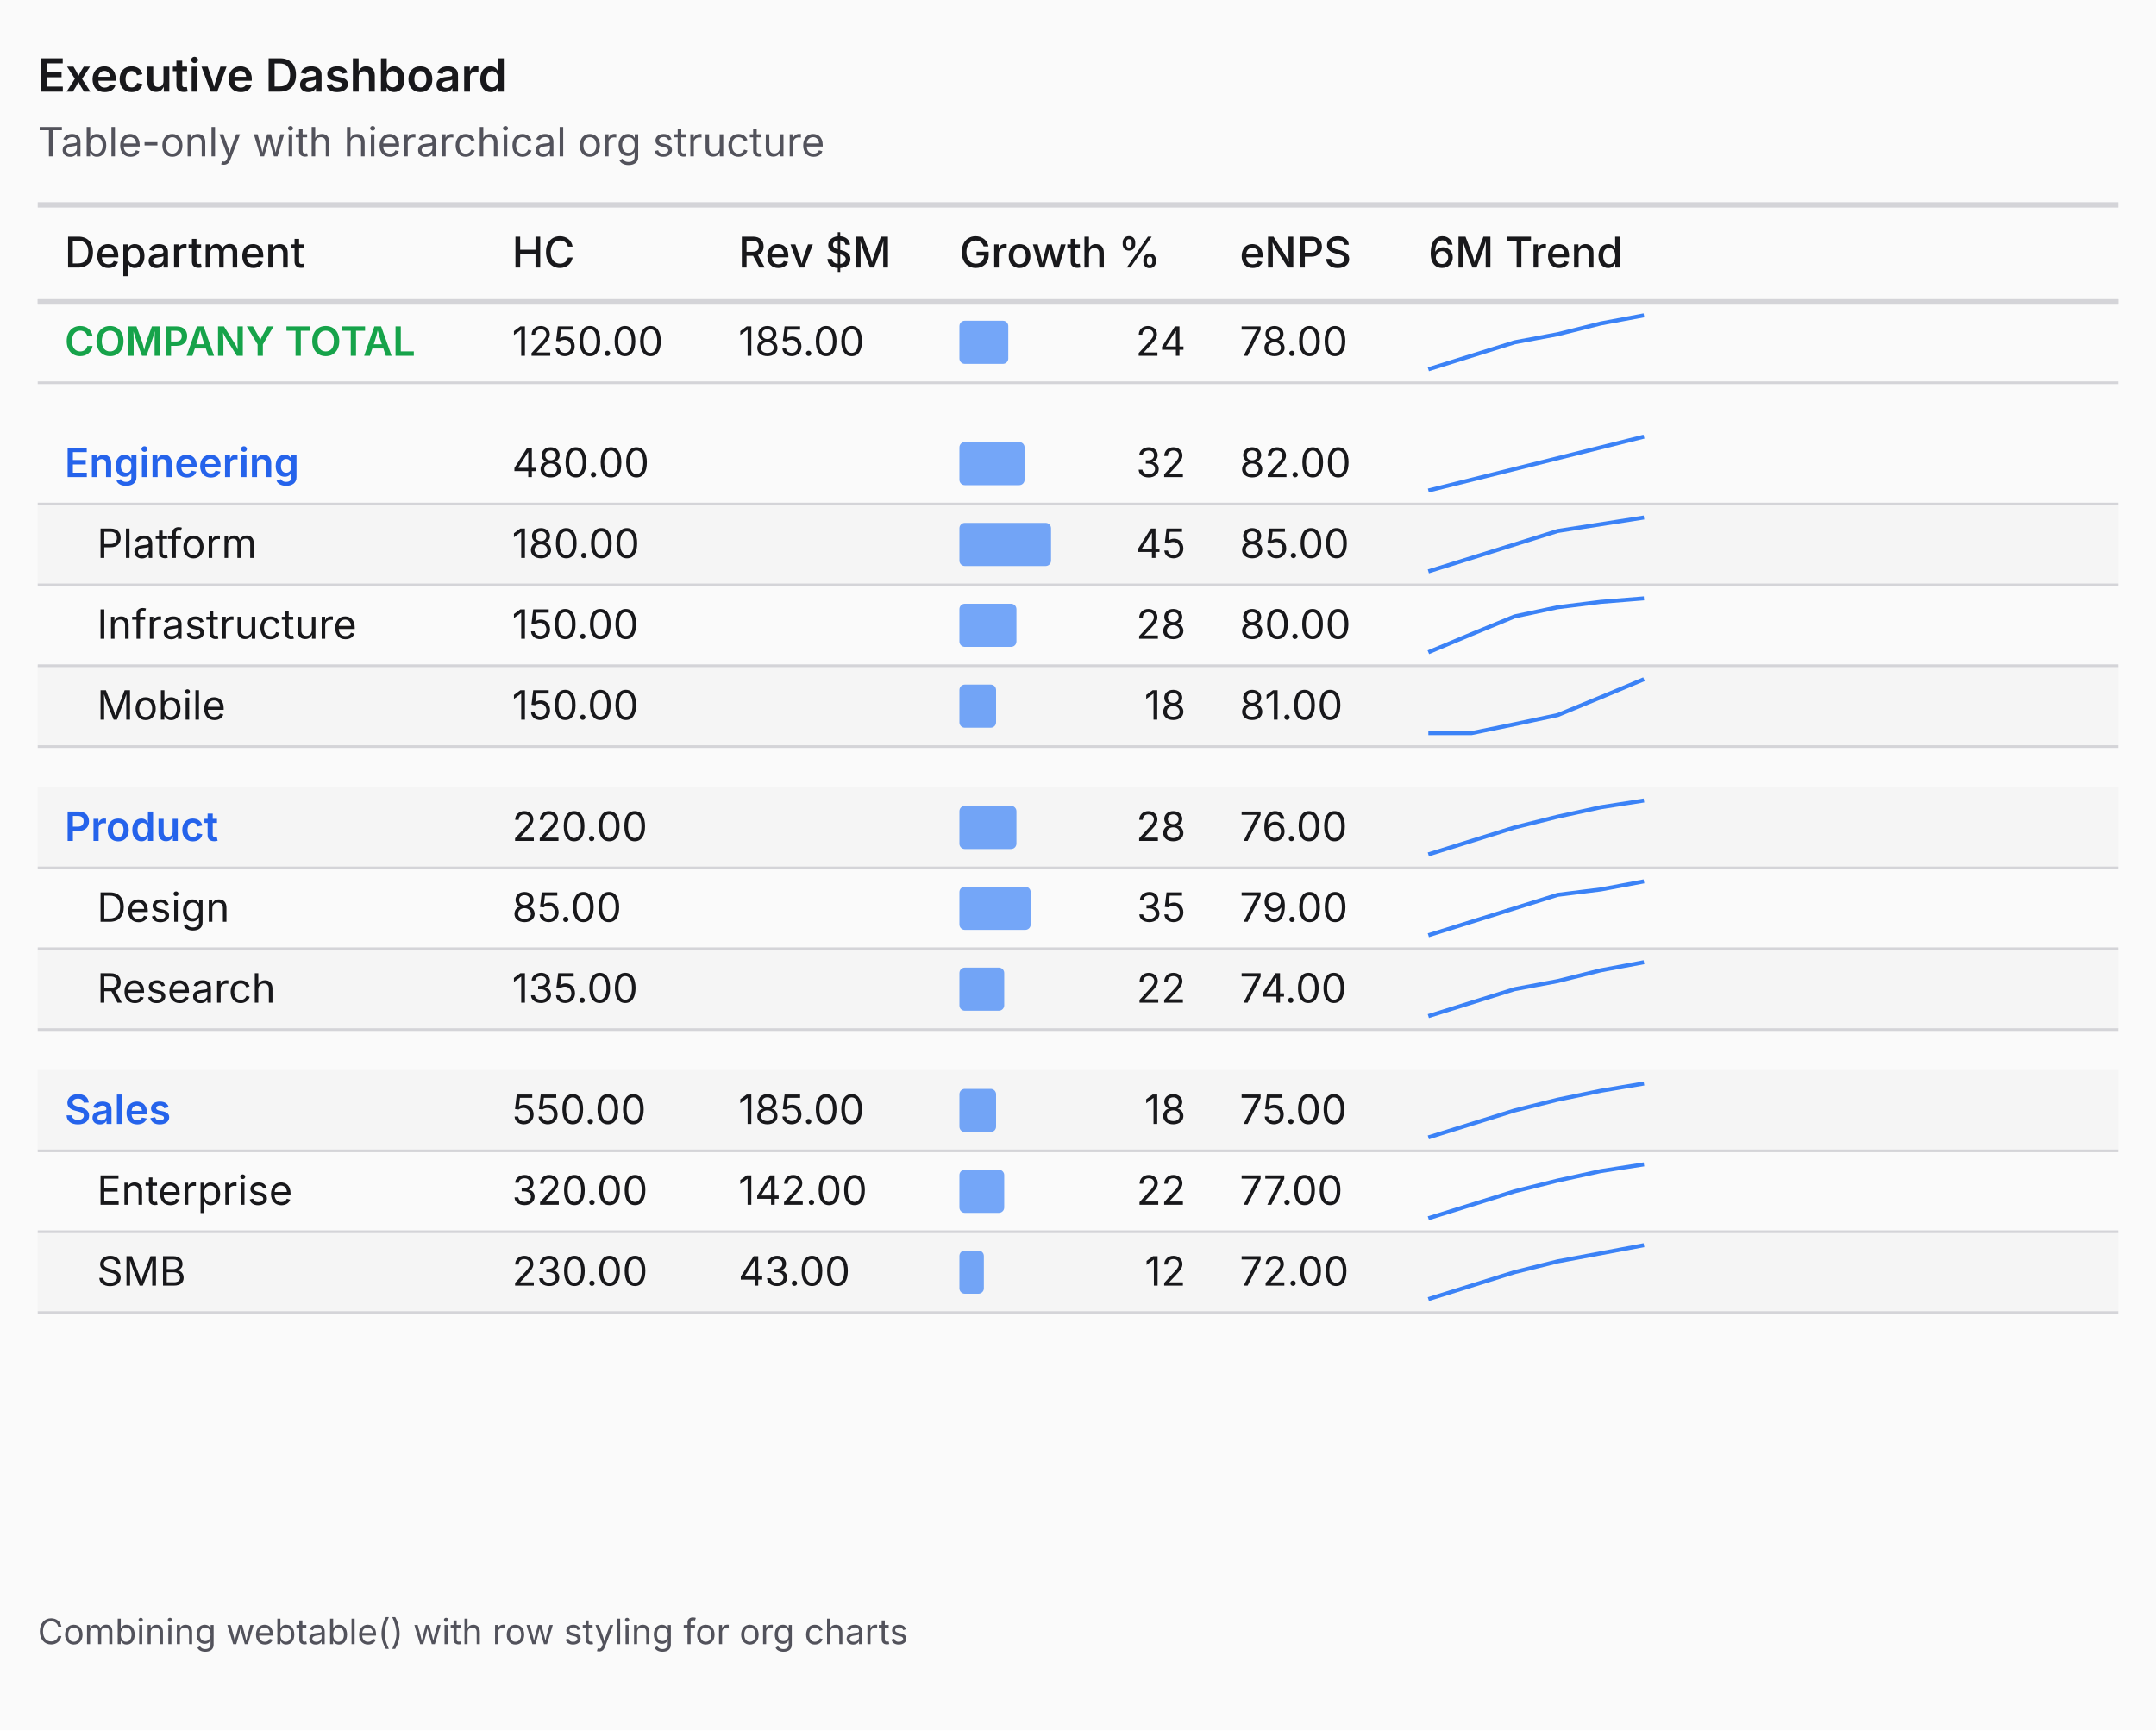
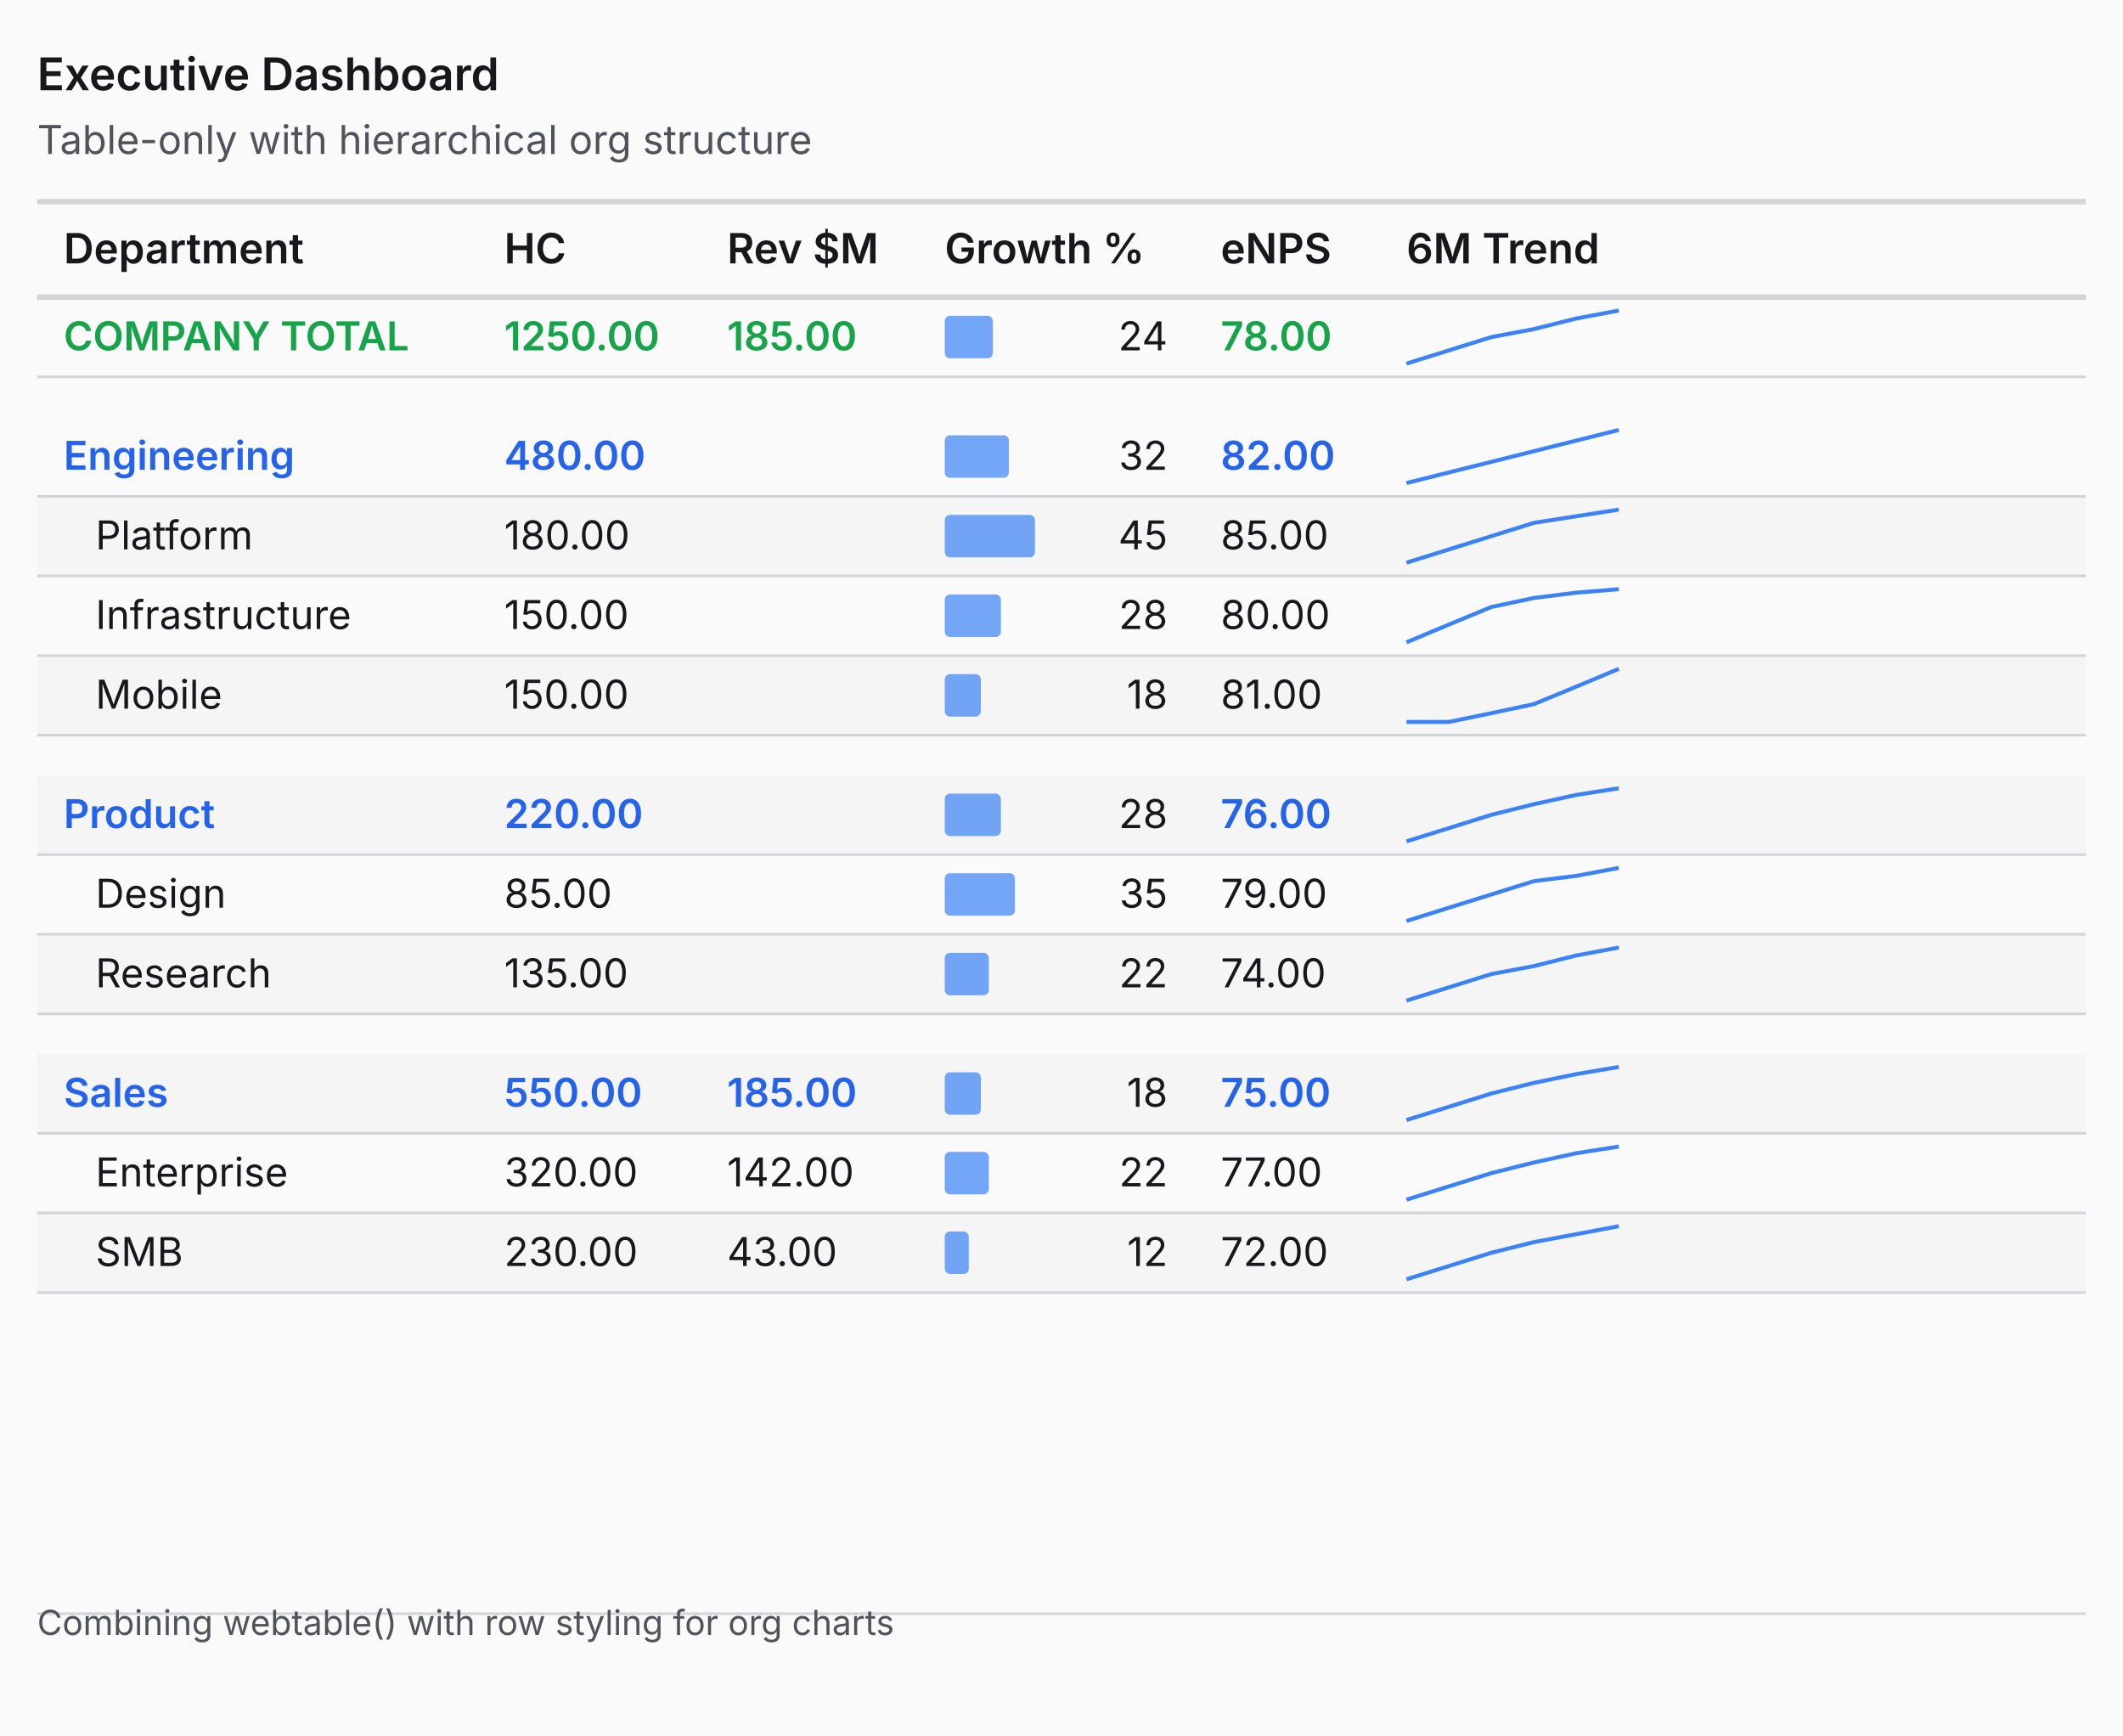
- <svg xmlns="http://www.w3.org/2000/svg" width="800" height="642" viewBox="0 0 800 642">
+ <svg xmlns="http://www.w3.org/2000/svg" width="800" height="654" viewBox="0 0 800 654">
  <rect width="100%" height="100%" fill="#fafafa" />
  <text x="14" y="34" font-family="Inter, system-ui, -apple-system, sans-serif" font-size="17px" font-weight="600" fill="#18181b">Executive Dashboard</text>
  <text x="14" y="58" font-family="Inter, system-ui, -apple-system, sans-serif" font-size="15px" fill="#52525b">Table-only with hierarchical org structure</text>
  <line x1="14" x2="786" y1="76" y2="76" stroke="#d4d4d8" stroke-width="2" />
-   <text x="24" y="99.25" font-family="Inter, system-ui, -apple-system, sans-serif" font-size="15.75px" font-weight="500" fill="#18181b">Department</text>
-   <text x="190" y="99.25" font-family="Inter, system-ui, -apple-system, sans-serif" font-size="15.75px" font-weight="500" text-anchor="start" fill="#18181b">HC</text>
-   <text x="274" y="99.25" font-family="Inter, system-ui, -apple-system, sans-serif" font-size="15.75px" font-weight="500" text-anchor="start" fill="#18181b">Rev $M</text>
-   <text x="356" y="99.25" font-family="Inter, system-ui, -apple-system, sans-serif" font-size="15.75px" font-weight="500" text-anchor="start" fill="#18181b">Growth %</text>
-   <text x="460" y="99.25" font-family="Inter, system-ui, -apple-system, sans-serif" font-size="15.75px" font-weight="500" text-anchor="start" fill="#18181b">eNPS</text>
-   <text x="530" y="99.25" font-family="Inter, system-ui, -apple-system, sans-serif" font-size="15.75px" font-weight="500" text-anchor="start" fill="#18181b">6M Trend</text>
+   <text x="24" y="99.25" font-family="Inter, system-ui, -apple-system, sans-serif" font-size="15.75px" font-weight="600" fill="#18181b">Department</text>
+   <text x="190" y="99.25" font-family="Inter, system-ui, -apple-system, sans-serif" font-size="15.75px" font-weight="600" text-anchor="start" fill="#18181b">HC</text>
+   <text x="274" y="99.25" font-family="Inter, system-ui, -apple-system, sans-serif" font-size="15.75px" font-weight="600" text-anchor="start" fill="#18181b">Rev $M</text>
+   <text x="356" y="99.25" font-family="Inter, system-ui, -apple-system, sans-serif" font-size="15.75px" font-weight="600" text-anchor="start" fill="#18181b">Growth %</text>
+   <text x="460" y="99.25" font-family="Inter, system-ui, -apple-system, sans-serif" font-size="15.75px" font-weight="600" text-anchor="start" fill="#18181b">eNPS</text>
+   <text x="530" y="99.25" font-family="Inter, system-ui, -apple-system, sans-serif" font-size="15.75px" font-weight="600" text-anchor="start" fill="#18181b">6M Trend</text>
  <line x1="14" x2="786" y1="112" y2="112" stroke="#d4d4d8" stroke-width="2" />
  <rect x="14" y="187" width="772" height="30" fill="#f5f5f5" />
  <rect x="14" y="247" width="772" height="30" fill="#f5f5f5" />
  <rect x="14" y="292" width="772" height="30" fill="#f5f5f5" />
  <rect x="14" y="352" width="772" height="30" fill="#f5f5f5" />
  <rect x="14" y="397" width="772" height="30" fill="#f5f5f5" />
  <rect x="14" y="457" width="772" height="30" fill="#f5f5f5" />
  <text x="24" y="132" font-family="Inter, system-ui, -apple-system, sans-serif" font-size="15px" font-weight="600" font-style="normal" fill="#16a34a">COMPANY TOTAL</text>
-   <text x="190" y="132" font-family="Inter, system-ui, -apple-system, sans-serif" font-size="15px" font-weight="400" font-style="normal" text-anchor="start" fill="#18181b">1250.00</text>
-   <text x="274" y="132" font-family="Inter, system-ui, -apple-system, sans-serif" font-size="15px" font-weight="400" font-style="normal" text-anchor="start" fill="#18181b">185.00</text>
+   <text x="190" y="132" font-family="Inter, system-ui, -apple-system, sans-serif" font-size="15px" font-weight="600" font-style="normal" text-anchor="start" fill="#16a34a">1250.00</text>
+   <text x="274" y="132" font-family="Inter, system-ui, -apple-system, sans-serif" font-size="15px" font-weight="600" font-style="normal" text-anchor="start" fill="#16a34a">185.00</text>
  <rect x="356" y="119" width="18.133" height="16" fill="#3b82f6" opacity="0.7" rx="2" />
  <text x="440" y="132" font-family="Inter, system-ui, -apple-system, sans-serif" font-size="15px" text-anchor="end" fill="#18181b">24</text>
-   <text x="460" y="132" font-family="Inter, system-ui, -apple-system, sans-serif" font-size="15px" font-weight="400" font-style="normal" text-anchor="start" fill="#18181b">78.00</text>
+   <text x="460" y="132" font-family="Inter, system-ui, -apple-system, sans-serif" font-size="15px" font-weight="600" font-style="normal" text-anchor="start" fill="#16a34a">78.00</text>
  <path d="M530.0,137.0L546.0,132.0L562.0,127.0L578.0,124.0L594.0,120.0L610.0,117.0" fill="none" stroke="#3b82f6" stroke-width="1.5" />
  <line x1="14" x2="786" y1="112" y2="112" stroke="#d4d4d8" stroke-width="2" />
  <line x1="14" x2="786" y1="142" y2="142" stroke="#d4d4d8" stroke-width="1" />
  <text x="24" y="154.5" font-family="Inter, system-ui, -apple-system, sans-serif" font-size="15px" font-weight="400" font-style="normal" fill="#18181b" />
  <text x="190" y="154.5" font-family="Inter, system-ui, -apple-system, sans-serif" font-size="15px" font-weight="400" font-style="normal" text-anchor="start" fill="#18181b" />
  <text x="274" y="154.5" font-family="Inter, system-ui, -apple-system, sans-serif" font-size="15px" font-weight="400" font-style="normal" text-anchor="start" fill="#18181b" />
  <text x="356" y="154.5" font-family="Inter, system-ui, -apple-system, sans-serif" font-size="15px" font-weight="400" font-style="normal" text-anchor="start" fill="#18181b" />
  <text x="460" y="154.5" font-family="Inter, system-ui, -apple-system, sans-serif" font-size="15px" font-weight="400" font-style="normal" text-anchor="start" fill="#18181b" />
  <text x="530" y="154.5" font-family="Inter, system-ui, -apple-system, sans-serif" font-size="15px" font-weight="400" font-style="normal" text-anchor="start" fill="#18181b" />
  <text x="24" y="177" font-family="Inter, system-ui, -apple-system, sans-serif" font-size="15px" font-weight="600" font-style="normal" fill="#2563eb">Engineering</text>
-   <text x="190" y="177" font-family="Inter, system-ui, -apple-system, sans-serif" font-size="15px" font-weight="400" font-style="normal" text-anchor="start" fill="#18181b">480.00</text>
-   <text x="274" y="177" font-family="Inter, system-ui, -apple-system, sans-serif" font-size="15px" font-weight="400" font-style="normal" text-anchor="start" fill="#18181b" />
+   <text x="190" y="177" font-family="Inter, system-ui, -apple-system, sans-serif" font-size="15px" font-weight="600" font-style="normal" text-anchor="start" fill="#2563eb">480.00</text>
+   <text x="274" y="177" font-family="Inter, system-ui, -apple-system, sans-serif" font-size="15px" font-weight="600" font-style="normal" text-anchor="start" fill="#2563eb" />
  <rect x="356" y="164" width="24.178" height="16" fill="#3b82f6" opacity="0.7" rx="2" />
  <text x="440" y="177" font-family="Inter, system-ui, -apple-system, sans-serif" font-size="15px" text-anchor="end" fill="#18181b">32</text>
-   <text x="460" y="177" font-family="Inter, system-ui, -apple-system, sans-serif" font-size="15px" font-weight="400" font-style="normal" text-anchor="start" fill="#18181b">82.00</text>
+   <text x="460" y="177" font-family="Inter, system-ui, -apple-system, sans-serif" font-size="15px" font-weight="600" font-style="normal" text-anchor="start" fill="#2563eb">82.00</text>
  <path d="M530.0,182.0L546.0,178.0L562.0,174.0L578.0,170.0L594.0,166.0L610.0,162.0" fill="none" stroke="#3b82f6" stroke-width="1.5" />
  <line x1="14" x2="786" y1="187" y2="187" stroke="#d4d4d8" stroke-width="1" />
  <text x="36" y="207" font-family="Inter, system-ui, -apple-system, sans-serif" font-size="15px" font-weight="400" font-style="normal" fill="#18181b">  Platform</text>
  <text x="190" y="207" font-family="Inter, system-ui, -apple-system, sans-serif" font-size="15px" font-weight="400" font-style="normal" text-anchor="start" fill="#18181b">180.00</text>
  <text x="274" y="207" font-family="Inter, system-ui, -apple-system, sans-serif" font-size="15px" font-weight="400" font-style="normal" text-anchor="start" fill="#18181b" />
  <rect x="356" y="194" width="34" height="16" fill="#3b82f6" opacity="0.7" rx="2" />
  <text x="440" y="207" font-family="Inter, system-ui, -apple-system, sans-serif" font-size="15px" text-anchor="end" fill="#18181b">45</text>
  <text x="460" y="207" font-family="Inter, system-ui, -apple-system, sans-serif" font-size="15px" font-weight="400" font-style="normal" text-anchor="start" fill="#18181b">85.00</text>
  <path d="M530.0,212.0L546.0,207.0L562.0,202.0L578.0,197.0L594.0,194.5L610.0,192.0" fill="none" stroke="#3b82f6" stroke-width="1.5" />
  <line x1="14" x2="786" y1="217" y2="217" stroke="#d4d4d8" stroke-width="1" />
  <text x="36" y="237" font-family="Inter, system-ui, -apple-system, sans-serif" font-size="15px" font-weight="400" font-style="normal" fill="#18181b">  Infrastructure</text>
  <text x="190" y="237" font-family="Inter, system-ui, -apple-system, sans-serif" font-size="15px" font-weight="400" font-style="normal" text-anchor="start" fill="#18181b">150.00</text>
  <text x="274" y="237" font-family="Inter, system-ui, -apple-system, sans-serif" font-size="15px" font-weight="400" font-style="normal" text-anchor="start" fill="#18181b" />
  <rect x="356" y="224" width="21.156" height="16" fill="#3b82f6" opacity="0.7" rx="2" />
  <text x="440" y="237" font-family="Inter, system-ui, -apple-system, sans-serif" font-size="15px" text-anchor="end" fill="#18181b">28</text>
  <text x="460" y="237" font-family="Inter, system-ui, -apple-system, sans-serif" font-size="15px" font-weight="400" font-style="normal" text-anchor="start" fill="#18181b">80.00</text>
  <path d="M530.0,242.0L546.0,235.3L562.0,228.7L578.0,225.3L594.0,223.3L610.0,222.0" fill="none" stroke="#3b82f6" stroke-width="1.5" />
  <line x1="14" x2="786" y1="247" y2="247" stroke="#d4d4d8" stroke-width="1" />
  <text x="36" y="267" font-family="Inter, system-ui, -apple-system, sans-serif" font-size="15px" font-weight="400" font-style="normal" fill="#18181b">  Mobile</text>
  <text x="190" y="267" font-family="Inter, system-ui, -apple-system, sans-serif" font-size="15px" font-weight="400" font-style="normal" text-anchor="start" fill="#18181b">150.00</text>
  <text x="274" y="267" font-family="Inter, system-ui, -apple-system, sans-serif" font-size="15px" font-weight="400" font-style="normal" text-anchor="start" fill="#18181b" />
  <rect x="356" y="254" width="13.6" height="16" fill="#3b82f6" opacity="0.7" rx="2" />
  <text x="440" y="267" font-family="Inter, system-ui, -apple-system, sans-serif" font-size="15px" text-anchor="end" fill="#18181b">18</text>
  <text x="460" y="267" font-family="Inter, system-ui, -apple-system, sans-serif" font-size="15px" font-weight="400" font-style="normal" text-anchor="start" fill="#18181b">81.00</text>
  <path d="M530.0,272.0L546.0,272.0L562.0,268.7L578.0,265.3L594.0,258.7L610.0,252.0" fill="none" stroke="#3b82f6" stroke-width="1.5" />
  <line x1="14" x2="786" y1="277" y2="277" stroke="#d4d4d8" stroke-width="1" />
  <text x="24" y="289.5" font-family="Inter, system-ui, -apple-system, sans-serif" font-size="15px" font-weight="400" font-style="normal" fill="#18181b" />
  <text x="190" y="289.5" font-family="Inter, system-ui, -apple-system, sans-serif" font-size="15px" font-weight="400" font-style="normal" text-anchor="start" fill="#18181b" />
  <text x="274" y="289.5" font-family="Inter, system-ui, -apple-system, sans-serif" font-size="15px" font-weight="400" font-style="normal" text-anchor="start" fill="#18181b" />
  <text x="356" y="289.5" font-family="Inter, system-ui, -apple-system, sans-serif" font-size="15px" font-weight="400" font-style="normal" text-anchor="start" fill="#18181b" />
  <text x="460" y="289.5" font-family="Inter, system-ui, -apple-system, sans-serif" font-size="15px" font-weight="400" font-style="normal" text-anchor="start" fill="#18181b" />
  <text x="530" y="289.5" font-family="Inter, system-ui, -apple-system, sans-serif" font-size="15px" font-weight="400" font-style="normal" text-anchor="start" fill="#18181b" />
  <text x="24" y="312" font-family="Inter, system-ui, -apple-system, sans-serif" font-size="15px" font-weight="600" font-style="normal" fill="#2563eb">Product</text>
-   <text x="190" y="312" font-family="Inter, system-ui, -apple-system, sans-serif" font-size="15px" font-weight="400" font-style="normal" text-anchor="start" fill="#18181b">220.00</text>
-   <text x="274" y="312" font-family="Inter, system-ui, -apple-system, sans-serif" font-size="15px" font-weight="400" font-style="normal" text-anchor="start" fill="#18181b" />
+   <text x="190" y="312" font-family="Inter, system-ui, -apple-system, sans-serif" font-size="15px" font-weight="600" font-style="normal" text-anchor="start" fill="#2563eb">220.00</text>
+   <text x="274" y="312" font-family="Inter, system-ui, -apple-system, sans-serif" font-size="15px" font-weight="600" font-style="normal" text-anchor="start" fill="#2563eb" />
  <rect x="356" y="299" width="21.156" height="16" fill="#3b82f6" opacity="0.7" rx="2" />
  <text x="440" y="312" font-family="Inter, system-ui, -apple-system, sans-serif" font-size="15px" text-anchor="end" fill="#18181b">28</text>
-   <text x="460" y="312" font-family="Inter, system-ui, -apple-system, sans-serif" font-size="15px" font-weight="400" font-style="normal" text-anchor="start" fill="#18181b">76.00</text>
+   <text x="460" y="312" font-family="Inter, system-ui, -apple-system, sans-serif" font-size="15px" font-weight="600" font-style="normal" text-anchor="start" fill="#2563eb">76.00</text>
  <path d="M530.0,317.0L546.0,312.0L562.0,307.0L578.0,303.0L594.0,299.5L610.0,297.0" fill="none" stroke="#3b82f6" stroke-width="1.5" />
  <line x1="14" x2="786" y1="322" y2="322" stroke="#d4d4d8" stroke-width="1" />
  <text x="36" y="342" font-family="Inter, system-ui, -apple-system, sans-serif" font-size="15px" font-weight="400" font-style="normal" fill="#18181b">  Design</text>
  <text x="190" y="342" font-family="Inter, system-ui, -apple-system, sans-serif" font-size="15px" font-weight="400" font-style="normal" text-anchor="start" fill="#18181b">85.00</text>
  <text x="274" y="342" font-family="Inter, system-ui, -apple-system, sans-serif" font-size="15px" font-weight="400" font-style="normal" text-anchor="start" fill="#18181b" />
  <rect x="356" y="329" width="26.444" height="16" fill="#3b82f6" opacity="0.7" rx="2" />
  <text x="440" y="342" font-family="Inter, system-ui, -apple-system, sans-serif" font-size="15px" text-anchor="end" fill="#18181b">35</text>
  <text x="460" y="342" font-family="Inter, system-ui, -apple-system, sans-serif" font-size="15px" font-weight="400" font-style="normal" text-anchor="start" fill="#18181b">79.00</text>
  <path d="M530.0,347.0L546.0,342.0L562.0,337.0L578.0,332.0L594.0,330.0L610.0,327.0" fill="none" stroke="#3b82f6" stroke-width="1.5" />
  <line x1="14" x2="786" y1="352" y2="352" stroke="#d4d4d8" stroke-width="1" />
  <text x="36" y="372" font-family="Inter, system-ui, -apple-system, sans-serif" font-size="15px" font-weight="400" font-style="normal" fill="#18181b">  Research</text>
  <text x="190" y="372" font-family="Inter, system-ui, -apple-system, sans-serif" font-size="15px" font-weight="400" font-style="normal" text-anchor="start" fill="#18181b">135.00</text>
  <text x="274" y="372" font-family="Inter, system-ui, -apple-system, sans-serif" font-size="15px" font-weight="400" font-style="normal" text-anchor="start" fill="#18181b" />
  <rect x="356" y="359" width="16.622" height="16" fill="#3b82f6" opacity="0.7" rx="2" />
  <text x="440" y="372" font-family="Inter, system-ui, -apple-system, sans-serif" font-size="15px" text-anchor="end" fill="#18181b">22</text>
  <text x="460" y="372" font-family="Inter, system-ui, -apple-system, sans-serif" font-size="15px" font-weight="400" font-style="normal" text-anchor="start" fill="#18181b">74.00</text>
  <path d="M530.0,377.0L546.0,372.0L562.0,367.0L578.0,364.0L594.0,360.0L610.0,357.0" fill="none" stroke="#3b82f6" stroke-width="1.5" />
  <line x1="14" x2="786" y1="382" y2="382" stroke="#d4d4d8" stroke-width="1" />
  <text x="24" y="394.5" font-family="Inter, system-ui, -apple-system, sans-serif" font-size="15px" font-weight="400" font-style="normal" fill="#18181b" />
  <text x="190" y="394.5" font-family="Inter, system-ui, -apple-system, sans-serif" font-size="15px" font-weight="400" font-style="normal" text-anchor="start" fill="#18181b" />
  <text x="274" y="394.5" font-family="Inter, system-ui, -apple-system, sans-serif" font-size="15px" font-weight="400" font-style="normal" text-anchor="start" fill="#18181b" />
  <text x="356" y="394.5" font-family="Inter, system-ui, -apple-system, sans-serif" font-size="15px" font-weight="400" font-style="normal" text-anchor="start" fill="#18181b" />
  <text x="460" y="394.5" font-family="Inter, system-ui, -apple-system, sans-serif" font-size="15px" font-weight="400" font-style="normal" text-anchor="start" fill="#18181b" />
  <text x="530" y="394.5" font-family="Inter, system-ui, -apple-system, sans-serif" font-size="15px" font-weight="400" font-style="normal" text-anchor="start" fill="#18181b" />
  <text x="24" y="417" font-family="Inter, system-ui, -apple-system, sans-serif" font-size="15px" font-weight="600" font-style="normal" fill="#2563eb">Sales</text>
-   <text x="190" y="417" font-family="Inter, system-ui, -apple-system, sans-serif" font-size="15px" font-weight="400" font-style="normal" text-anchor="start" fill="#18181b">550.00</text>
-   <text x="274" y="417" font-family="Inter, system-ui, -apple-system, sans-serif" font-size="15px" font-weight="400" font-style="normal" text-anchor="start" fill="#18181b">185.00</text>
+   <text x="190" y="417" font-family="Inter, system-ui, -apple-system, sans-serif" font-size="15px" font-weight="600" font-style="normal" text-anchor="start" fill="#2563eb">550.00</text>
+   <text x="274" y="417" font-family="Inter, system-ui, -apple-system, sans-serif" font-size="15px" font-weight="600" font-style="normal" text-anchor="start" fill="#2563eb">185.00</text>
  <rect x="356" y="404" width="13.6" height="16" fill="#3b82f6" opacity="0.7" rx="2" />
  <text x="440" y="417" font-family="Inter, system-ui, -apple-system, sans-serif" font-size="15px" text-anchor="end" fill="#18181b">18</text>
-   <text x="460" y="417" font-family="Inter, system-ui, -apple-system, sans-serif" font-size="15px" font-weight="400" font-style="normal" text-anchor="start" fill="#18181b">75.00</text>
+   <text x="460" y="417" font-family="Inter, system-ui, -apple-system, sans-serif" font-size="15px" font-weight="600" font-style="normal" text-anchor="start" fill="#2563eb">75.00</text>
  <path d="M530.0,422.0L546.0,417.0L562.0,412.0L578.0,408.0L594.0,404.7L610.0,402.0" fill="none" stroke="#3b82f6" stroke-width="1.5" />
  <line x1="14" x2="786" y1="427" y2="427" stroke="#d4d4d8" stroke-width="1" />
  <text x="36" y="447" font-family="Inter, system-ui, -apple-system, sans-serif" font-size="15px" font-weight="400" font-style="normal" fill="#18181b">  Enterprise</text>
  <text x="190" y="447" font-family="Inter, system-ui, -apple-system, sans-serif" font-size="15px" font-weight="400" font-style="normal" text-anchor="start" fill="#18181b">320.00</text>
  <text x="274" y="447" font-family="Inter, system-ui, -apple-system, sans-serif" font-size="15px" font-weight="400" font-style="normal" text-anchor="start" fill="#18181b">142.00</text>
  <rect x="356" y="434" width="16.622" height="16" fill="#3b82f6" opacity="0.7" rx="2" />
  <text x="440" y="447" font-family="Inter, system-ui, -apple-system, sans-serif" font-size="15px" text-anchor="end" fill="#18181b">22</text>
  <text x="460" y="447" font-family="Inter, system-ui, -apple-system, sans-serif" font-size="15px" font-weight="400" font-style="normal" text-anchor="start" fill="#18181b">77.00</text>
  <path d="M530.0,452.0L546.0,447.0L562.0,442.0L578.0,438.0L594.0,434.5L610.0,432.0" fill="none" stroke="#3b82f6" stroke-width="1.5" />
  <line x1="14" x2="786" y1="457" y2="457" stroke="#d4d4d8" stroke-width="1" />
  <text x="36" y="477" font-family="Inter, system-ui, -apple-system, sans-serif" font-size="15px" font-weight="400" font-style="normal" fill="#18181b">  SMB</text>
  <text x="190" y="477" font-family="Inter, system-ui, -apple-system, sans-serif" font-size="15px" font-weight="400" font-style="normal" text-anchor="start" fill="#18181b">230.00</text>
  <text x="274" y="477" font-family="Inter, system-ui, -apple-system, sans-serif" font-size="15px" font-weight="400" font-style="normal" text-anchor="start" fill="#18181b">43.00</text>
  <rect x="356" y="464" width="9.067" height="16" fill="#3b82f6" opacity="0.7" rx="2" />
  <text x="440" y="477" font-family="Inter, system-ui, -apple-system, sans-serif" font-size="15px" text-anchor="end" fill="#18181b">12</text>
  <text x="460" y="477" font-family="Inter, system-ui, -apple-system, sans-serif" font-size="15px" font-weight="400" font-style="normal" text-anchor="start" fill="#18181b">72.00</text>
  <path d="M530.0,482.0L546.0,477.0L562.0,472.0L578.0,468.0L594.0,465.0L610.0,462.0" fill="none" stroke="#3b82f6" stroke-width="1.5" />
  <line x1="14" x2="786" y1="487" y2="487" stroke="#d4d4d8" stroke-width="1" />
-   <text x="14" y="610" font-family="Inter, system-ui, -apple-system, sans-serif" font-size="13px" fill="#52525b">Combining webtable() with row styling for org charts</text>
+   <line x1="14" x2="786" y1="608" y2="608" stroke="#d4d4d8" stroke-width="1" />
+   <text x="14" y="616" font-family="Inter, system-ui, -apple-system, sans-serif" font-size="13px" fill="#52525b">Combining webtable() with row styling for org charts</text>
</svg>
